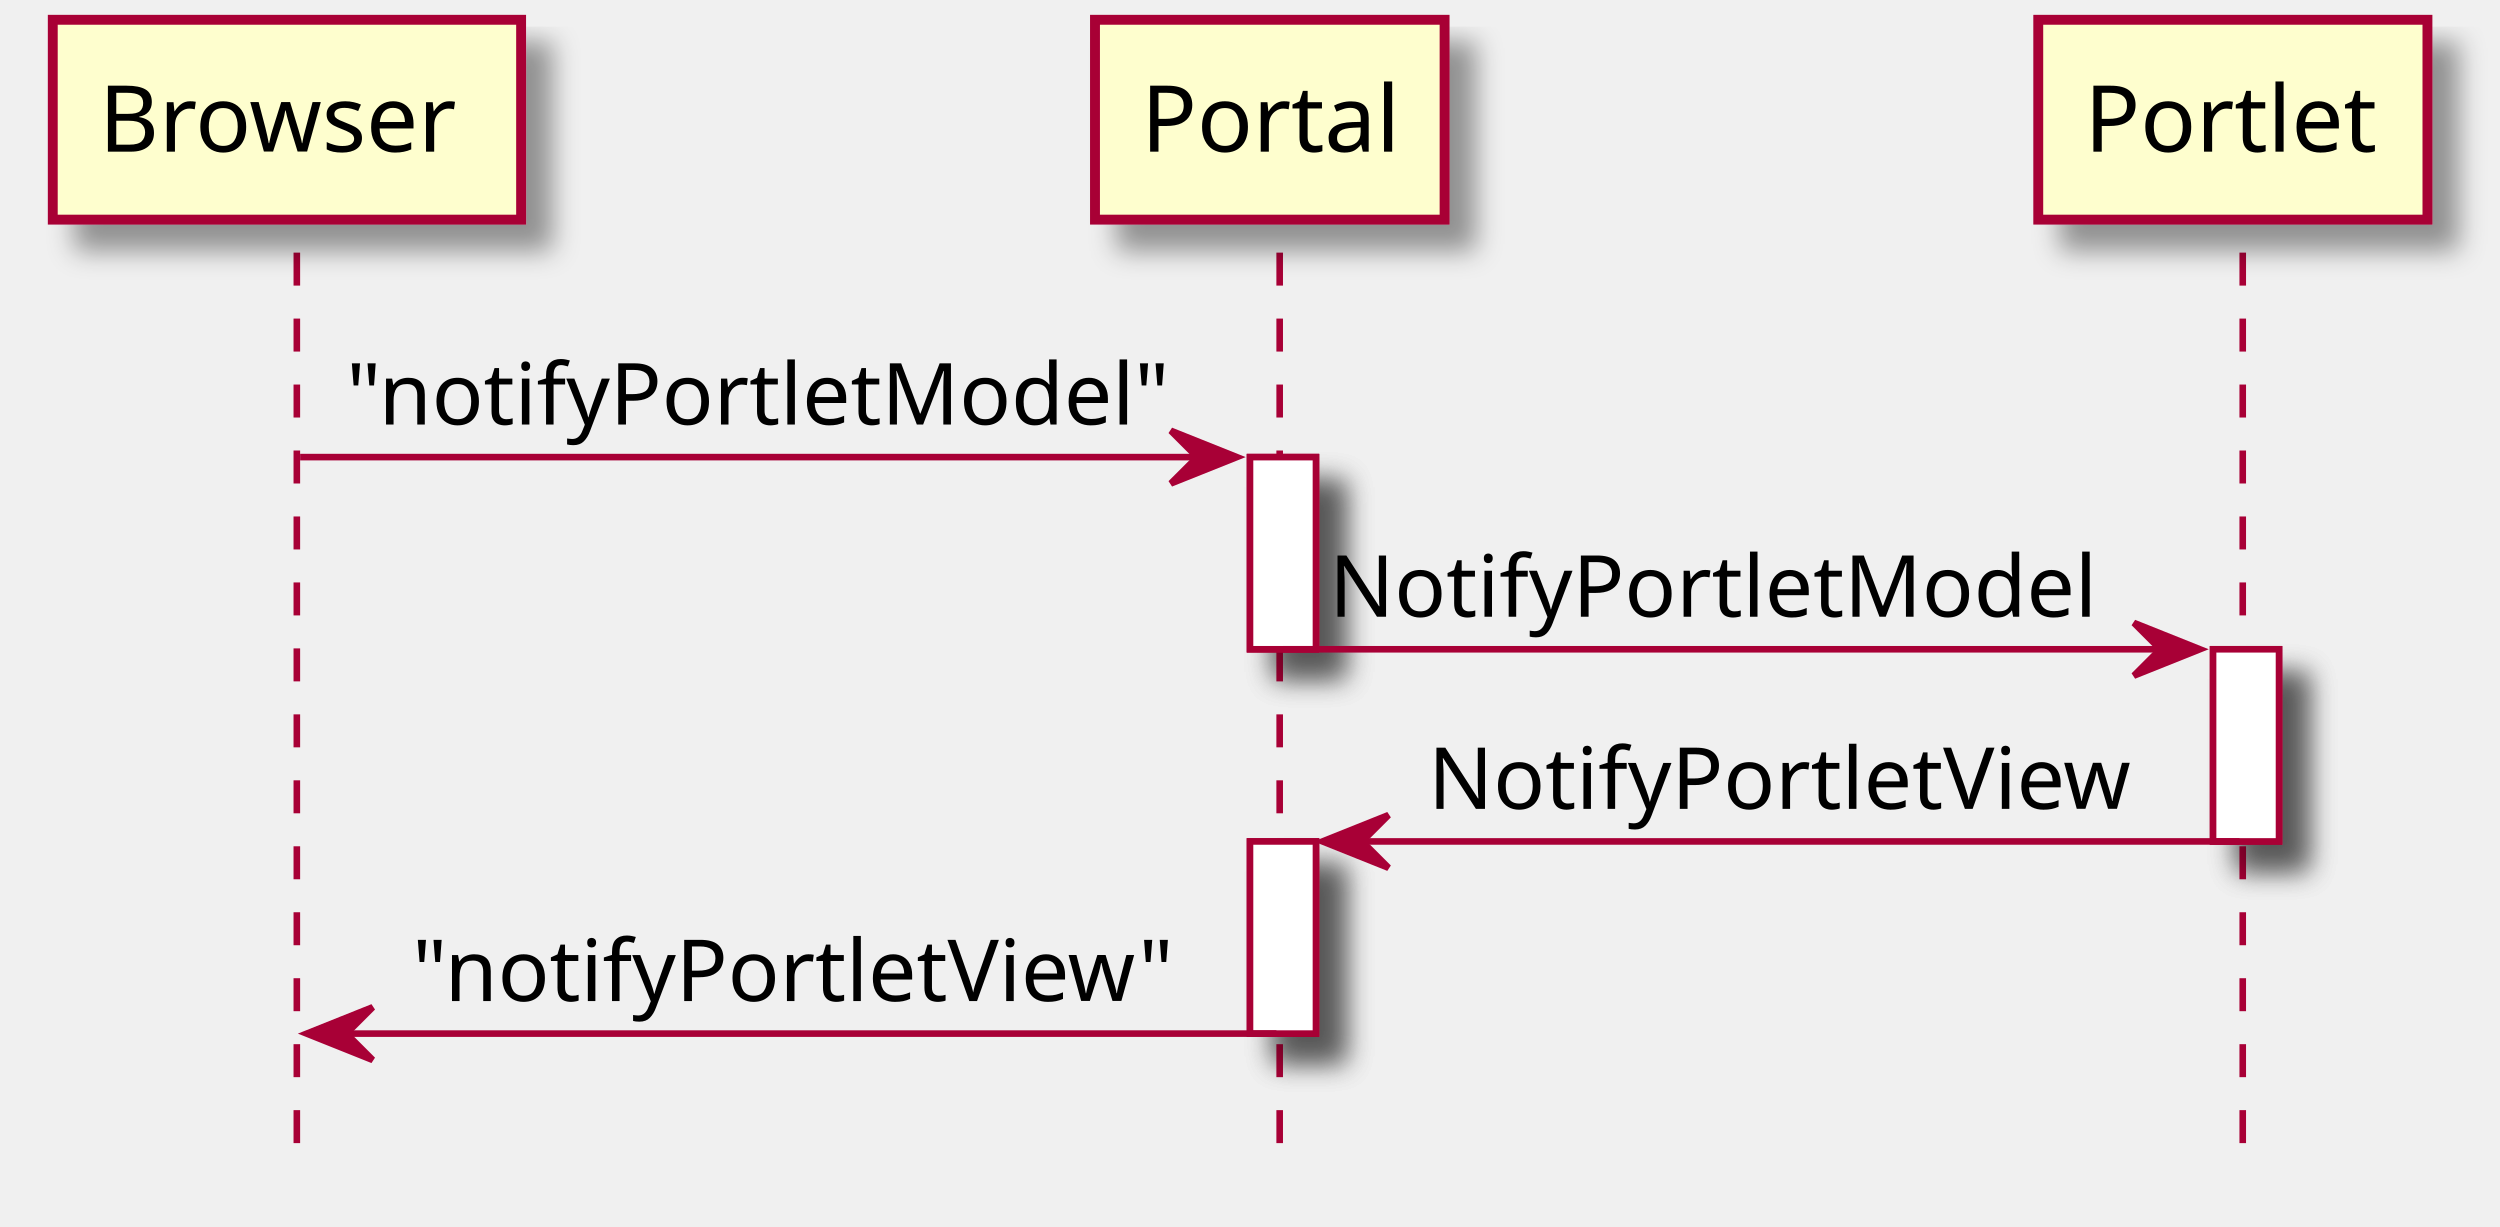
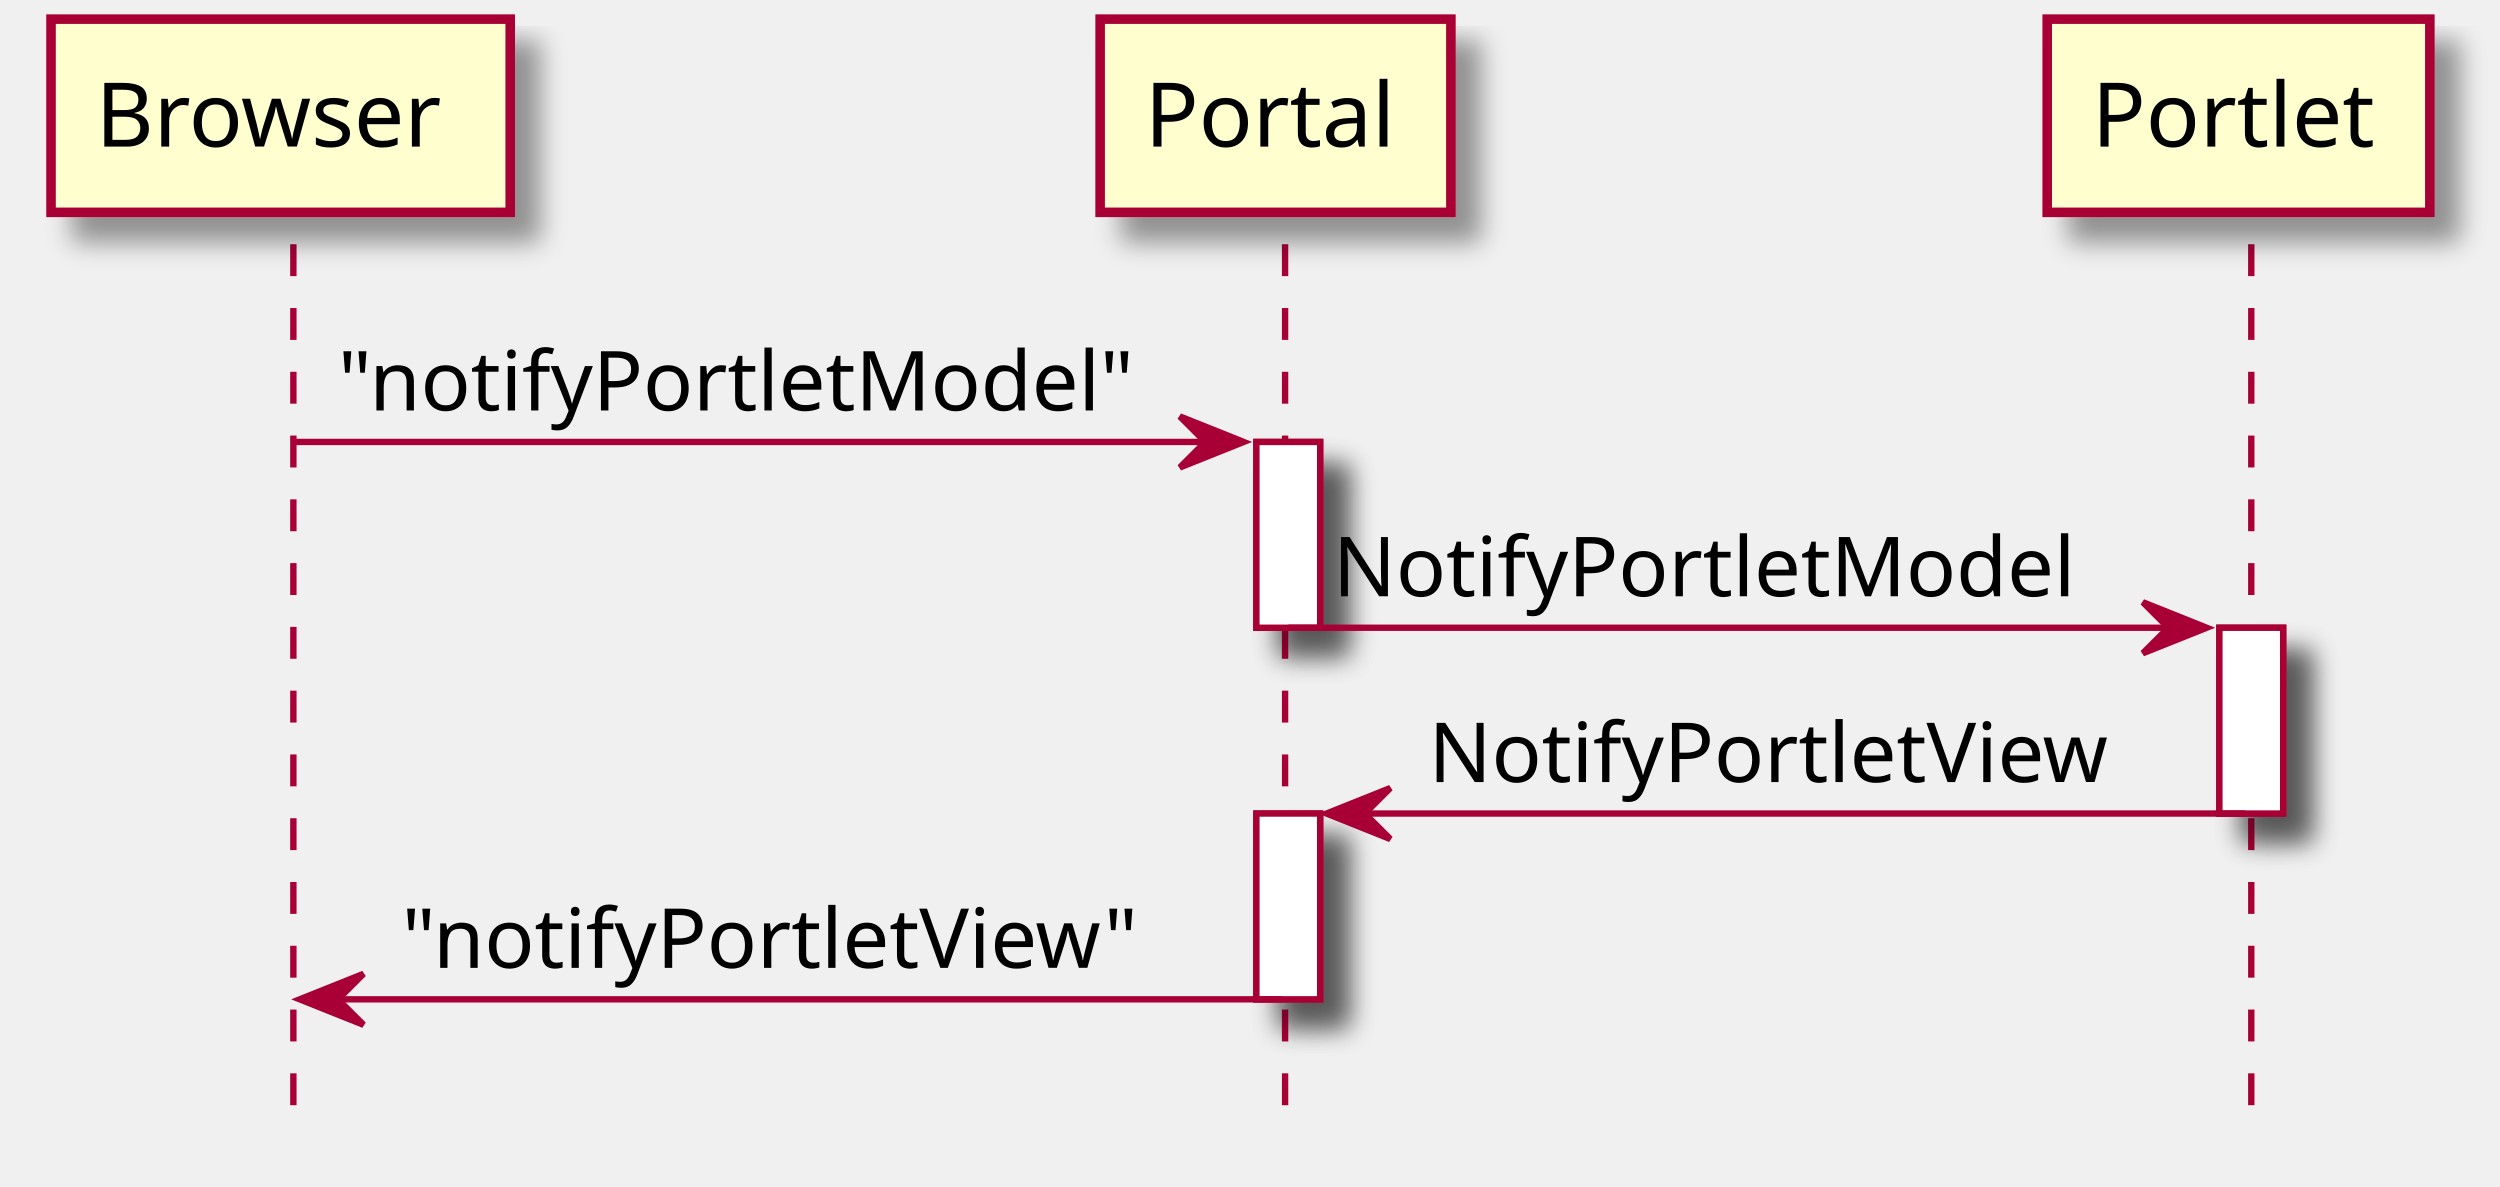
- <svg xmlns="http://www.w3.org/2000/svg" contentScriptType="application/ecmascript" contentStyleType="text/css" height="186px" preserveAspectRatio="none" style="width:379px;height:186px;" version="1.1" viewBox="0 0 379 186" width="379px" zoomAndPan="magnify">
+ <svg xmlns="http://www.w3.org/2000/svg" contentScriptType="application/ecmascript" contentStyleType="text/css" height="186px" preserveAspectRatio="none" style="width:392px;height:186px;" version="1.1" viewBox="0 0 392 186" width="392px" zoomAndPan="magnify">
  <defs>
    <filter height="300%" id="f1qsmcmza12u4u" width="300%" x="-1" y="-1">
      <feGaussianBlur result="blurOut" stdDeviation="2.0" />
      <feColorMatrix in="blurOut" result="blurOut2" type="matrix" values="0 0 0 0 0 0 0 0 0 0 0 0 0 0 0 0 0 0 .4 0" />
      <feOffset dx="4.0" dy="4.0" in="blurOut2" result="blurOut3" />
      <feBlend in="SourceGraphic" in2="blurOut3" mode="normal" />
    </filter>
  </defs>
  <g>
-     <rect fill="#FFFFFF" filter="url(#f1qsmcmza12u4u)" height="29.133" style="stroke: #A80036; stroke-width: 1.0;" width="10" x="189.5" y="69.297" />
-     <rect fill="#FFFFFF" filter="url(#f1qsmcmza12u4u)" height="29.133" style="stroke: #A80036; stroke-width: 1.0;" width="10" x="189.5" y="127.562" />
-     <rect fill="#FFFFFF" filter="url(#f1qsmcmza12u4u)" height="29.133" style="stroke: #A80036; stroke-width: 1.0;" width="10" x="335.5" y="98.43" />
-     <line style="stroke: #A80036; stroke-width: 1.0; stroke-dasharray: 5.0,5.0;" x1="45" x2="45" y1="38.297" y2="174.828" />
-     <line style="stroke: #A80036; stroke-width: 1.0; stroke-dasharray: 5.0,5.0;" x1="194" x2="194" y1="38.297" y2="174.828" />
-     <line style="stroke: #A80036; stroke-width: 1.0; stroke-dasharray: 5.0,5.0;" x1="340" x2="340" y1="38.297" y2="174.828" />
-     <rect fill="#FEFECE" filter="url(#f1qsmcmza12u4u)" height="30.297" style="stroke: #A80036; stroke-width: 1.5;" width="71" x="8" y="3" />
-     <text fill="#000000" font-family="sans-serif" font-size="14" lengthAdjust="spacingAndGlyphs" textLength="57" x="15" y="22.995">Browser</text>
-     <rect fill="#FEFECE" filter="url(#f1qsmcmza12u4u)" height="30.297" style="stroke: #A80036; stroke-width: 1.5;" width="53" x="166" y="3" />
-     <text fill="#000000" font-family="sans-serif" font-size="14" lengthAdjust="spacingAndGlyphs" textLength="39" x="173" y="22.995">Portal</text>
-     <rect fill="#FEFECE" filter="url(#f1qsmcmza12u4u)" height="30.297" style="stroke: #A80036; stroke-width: 1.5;" width="59" x="309" y="3" />
-     <text fill="#000000" font-family="sans-serif" font-size="14" lengthAdjust="spacingAndGlyphs" textLength="45" x="316" y="22.995">Portlet</text>
-     <rect fill="#FFFFFF" filter="url(#f1qsmcmza12u4u)" height="29.133" style="stroke: #A80036; stroke-width: 1.0;" width="10" x="189.5" y="69.297" />
-     <rect fill="#FFFFFF" filter="url(#f1qsmcmza12u4u)" height="29.133" style="stroke: #A80036; stroke-width: 1.0;" width="10" x="189.5" y="127.562" />
-     <rect fill="#FFFFFF" filter="url(#f1qsmcmza12u4u)" height="29.133" style="stroke: #A80036; stroke-width: 1.0;" width="10" x="335.5" y="98.43" />
-     <polygon fill="#A80036" points="177.5,65.297,187.5,69.297,177.5,73.297,181.5,69.297" style="stroke: #A80036; stroke-width: 1.0;" />
-     <line style="stroke: #A80036; stroke-width: 1.0;" x1="45.5" x2="183.5" y1="69.297" y2="69.297" />
-     <text fill="#000000" font-family="sans-serif" font-size="13" lengthAdjust="spacingAndGlyphs" textLength="125" x="52.5" y="64.364">"notifyPortletModel"</text>
-     <polygon fill="#A80036" points="323.5,94.43,333.5,98.43,323.5,102.43,327.5,98.43" style="stroke: #A80036; stroke-width: 1.0;" />
-     <line style="stroke: #A80036; stroke-width: 1.0;" x1="194.5" x2="329.5" y1="98.43" y2="98.43" />
-     <text fill="#000000" font-family="sans-serif" font-size="13" lengthAdjust="spacingAndGlyphs" textLength="117" x="201.5" y="93.497">NotifyPortletModel</text>
-     <polygon fill="#A80036" points="210.5,123.562,200.5,127.562,210.5,131.562,206.5,127.562" style="stroke: #A80036; stroke-width: 1.0;" />
-     <line style="stroke: #A80036; stroke-width: 1.0;" x1="204.5" x2="339.5" y1="127.562" y2="127.562" />
-     <text fill="#000000" font-family="sans-serif" font-size="13" lengthAdjust="spacingAndGlyphs" textLength="108" x="216.5" y="122.629">NotifyPortletView</text>
-     <polygon fill="#A80036" points="56.5,152.695,46.5,156.695,56.5,160.695,52.5,156.695" style="stroke: #A80036; stroke-width: 1.0;" />
-     <line style="stroke: #A80036; stroke-width: 1.0;" x1="50.5" x2="193.5" y1="156.695" y2="156.695" />
-     <text fill="#000000" font-family="sans-serif" font-size="13" lengthAdjust="spacingAndGlyphs" textLength="116" x="62.5" y="151.762">"notifyPortletView"</text>
+     <rect fill="#FFFFFF" filter="url(#f1qsmcmza12u4u)" height="29.133" style="stroke: #A80036; stroke-width: 1.0;" width="10" x="197" y="69.297" />
+     <rect fill="#FFFFFF" filter="url(#f1qsmcmza12u4u)" height="29.133" style="stroke: #A80036; stroke-width: 1.0;" width="10" x="197" y="127.562" />
+     <rect fill="#FFFFFF" filter="url(#f1qsmcmza12u4u)" height="29.133" style="stroke: #A80036; stroke-width: 1.0;" width="10" x="348" y="98.43" />
+     <line style="stroke: #A80036; stroke-width: 1.0; stroke-dasharray: 5.0,5.0;" x1="46" x2="46" y1="38.297" y2="174.828" />
+     <line style="stroke: #A80036; stroke-width: 1.0; stroke-dasharray: 5.0,5.0;" x1="201.5" x2="201.5" y1="38.297" y2="174.828" />
+     <line style="stroke: #A80036; stroke-width: 1.0; stroke-dasharray: 5.0,5.0;" x1="353" x2="353" y1="38.297" y2="174.828" />
+     <rect fill="#FEFECE" filter="url(#f1qsmcmza12u4u)" height="30.297" style="stroke: #A80036; stroke-width: 1.5;" width="72" x="8" y="3" />
+     <text fill="#000000" font-family="sans-serif" font-size="14" lengthAdjust="spacingAndGlyphs" textLength="58" x="15" y="22.995">Browser</text>
+     <rect fill="#FEFECE" filter="url(#f1qsmcmza12u4u)" height="30.297" style="stroke: #A80036; stroke-width: 1.5;" width="55" x="172.5" y="3" />
+     <text fill="#000000" font-family="sans-serif" font-size="14" lengthAdjust="spacingAndGlyphs" textLength="41" x="179.5" y="22.995">Portal</text>
+     <rect fill="#FEFECE" filter="url(#f1qsmcmza12u4u)" height="30.297" style="stroke: #A80036; stroke-width: 1.5;" width="60" x="321" y="3" />
+     <text fill="#000000" font-family="sans-serif" font-size="14" lengthAdjust="spacingAndGlyphs" textLength="46" x="328" y="22.995">Portlet</text>
+     <rect fill="#FFFFFF" filter="url(#f1qsmcmza12u4u)" height="29.133" style="stroke: #A80036; stroke-width: 1.0;" width="10" x="197" y="69.297" />
+     <rect fill="#FFFFFF" filter="url(#f1qsmcmza12u4u)" height="29.133" style="stroke: #A80036; stroke-width: 1.0;" width="10" x="197" y="127.562" />
+     <rect fill="#FFFFFF" filter="url(#f1qsmcmza12u4u)" height="29.133" style="stroke: #A80036; stroke-width: 1.0;" width="10" x="348" y="98.43" />
+     <polygon fill="#A80036" points="185,65.297,195,69.297,185,73.297,189,69.297" style="stroke: #A80036; stroke-width: 1.0;" />
+     <line style="stroke: #A80036; stroke-width: 1.0;" x1="46" x2="191" y1="69.297" y2="69.297" />
+     <text fill="#000000" font-family="sans-serif" font-size="13" lengthAdjust="spacingAndGlyphs" textLength="132" x="53" y="64.364">"notifyPortletModel"</text>
+     <polygon fill="#A80036" points="336,94.43,346,98.43,336,102.43,340,98.43" style="stroke: #A80036; stroke-width: 1.0;" />
+     <line style="stroke: #A80036; stroke-width: 1.0;" x1="202" x2="342" y1="98.43" y2="98.43" />
+     <text fill="#000000" font-family="sans-serif" font-size="13" lengthAdjust="spacingAndGlyphs" textLength="122" x="209" y="93.497">NotifyPortletModel</text>
+     <polygon fill="#A80036" points="218,123.562,208,127.562,218,131.562,214,127.562" style="stroke: #A80036; stroke-width: 1.0;" />
+     <line style="stroke: #A80036; stroke-width: 1.0;" x1="212" x2="352" y1="127.562" y2="127.562" />
+     <text fill="#000000" font-family="sans-serif" font-size="13" lengthAdjust="spacingAndGlyphs" textLength="115" x="224" y="122.629">NotifyPortletView</text>
+     <polygon fill="#A80036" points="57,152.695,47,156.695,57,160.695,53,156.695" style="stroke: #A80036; stroke-width: 1.0;" />
+     <line style="stroke: #A80036; stroke-width: 1.0;" x1="51" x2="201" y1="156.695" y2="156.695" />
+     <text fill="#000000" font-family="sans-serif" font-size="13" lengthAdjust="spacingAndGlyphs" textLength="125" x="63" y="151.762">"notifyPortletView"</text>
  </g>
</svg>
